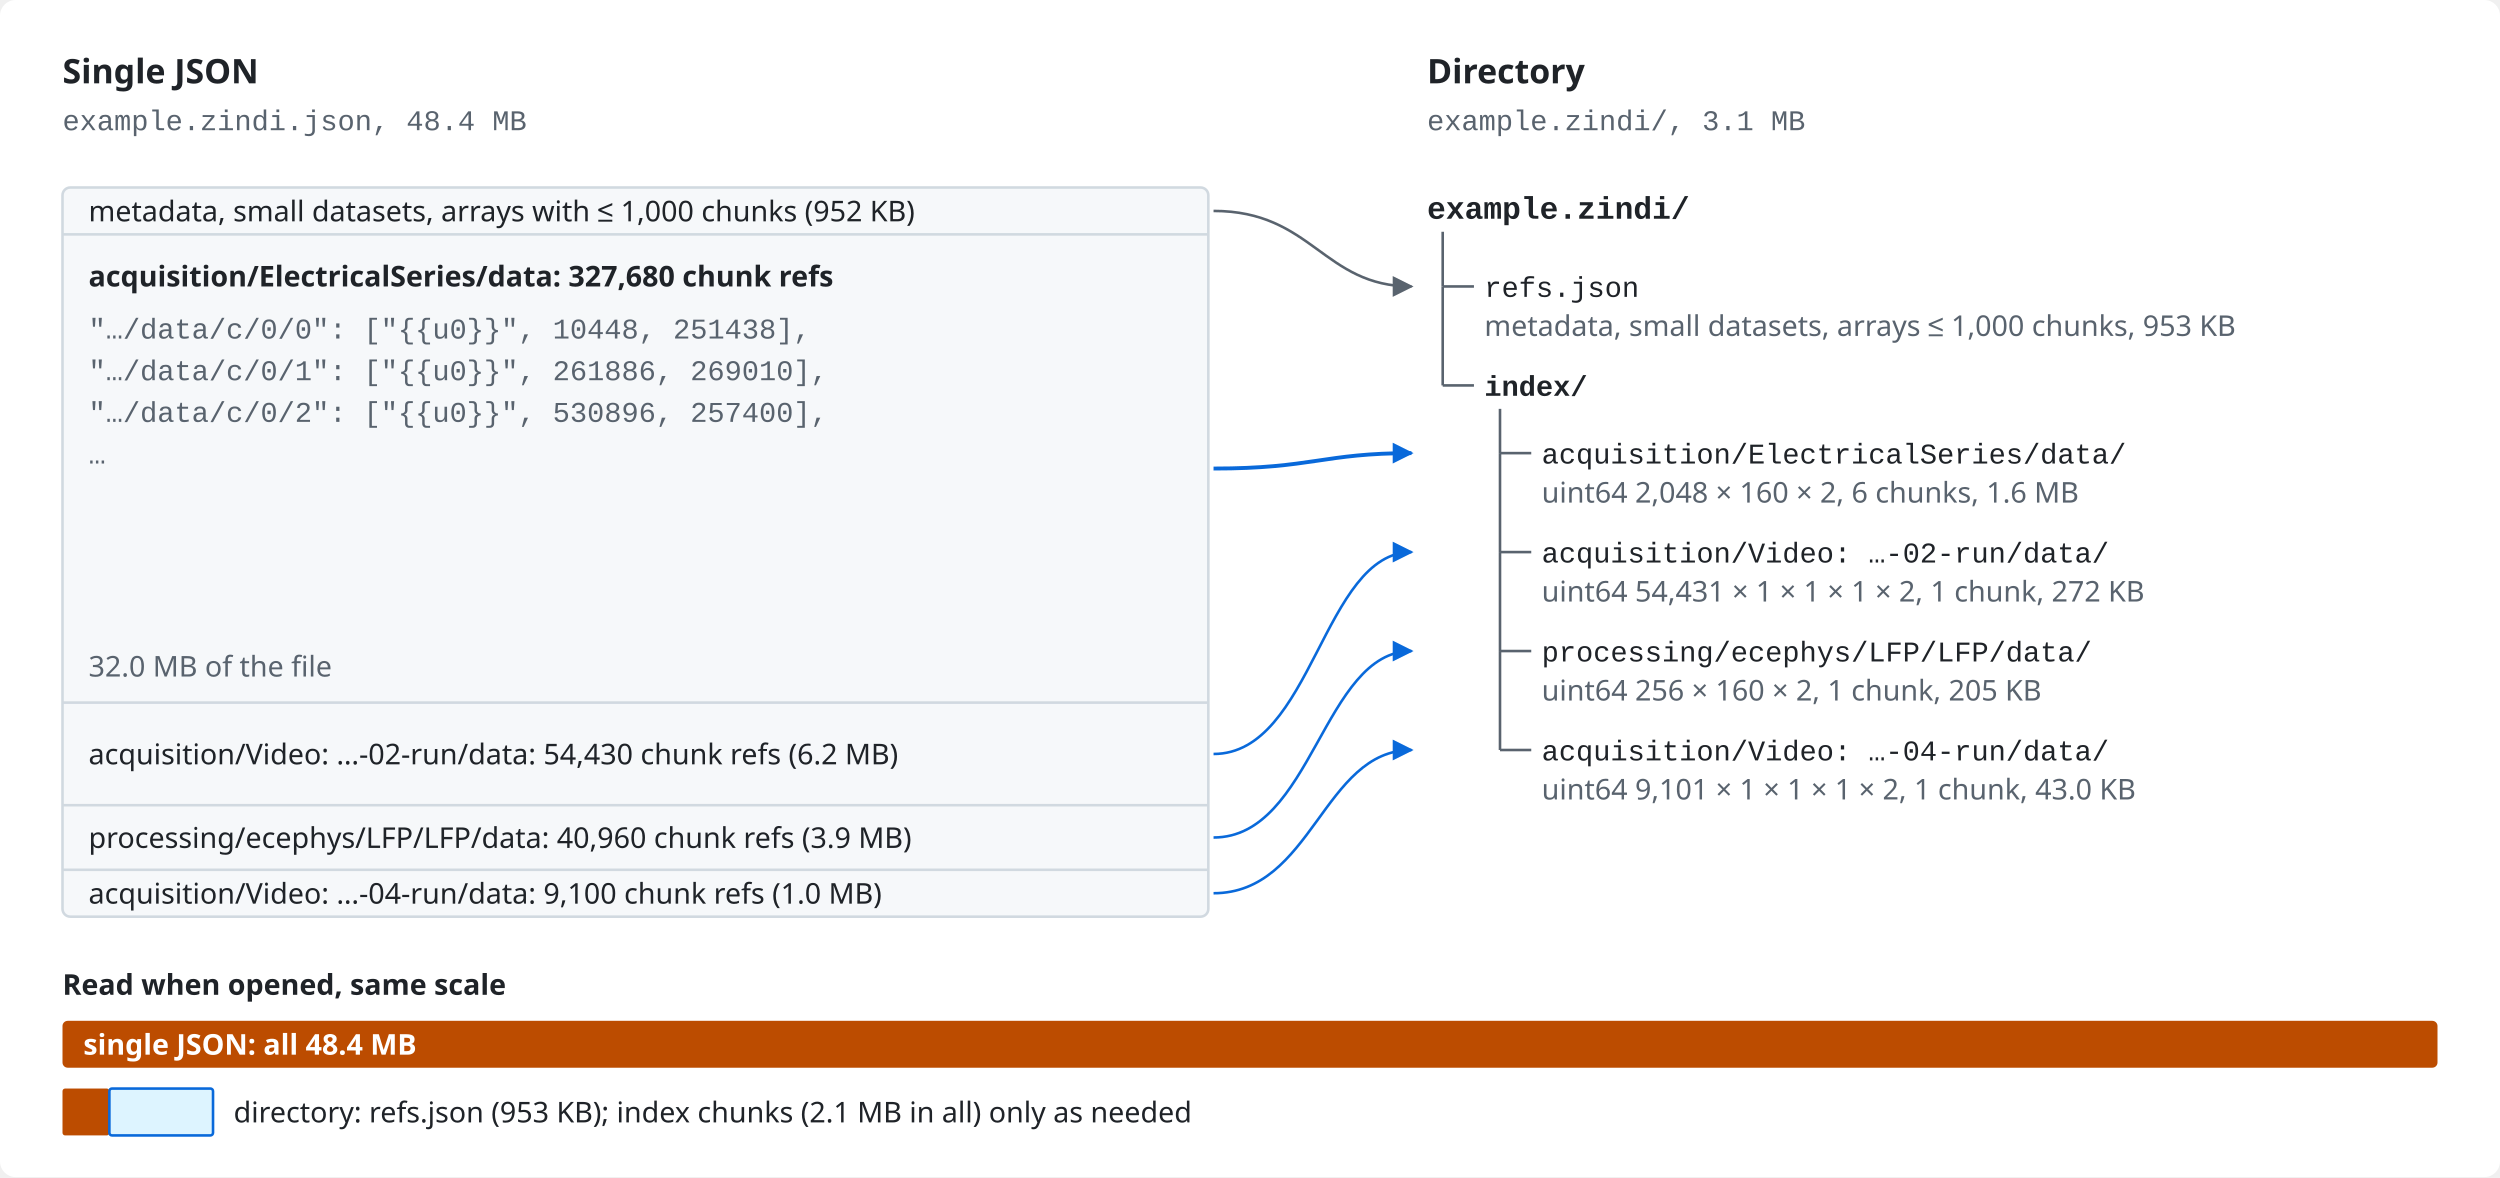
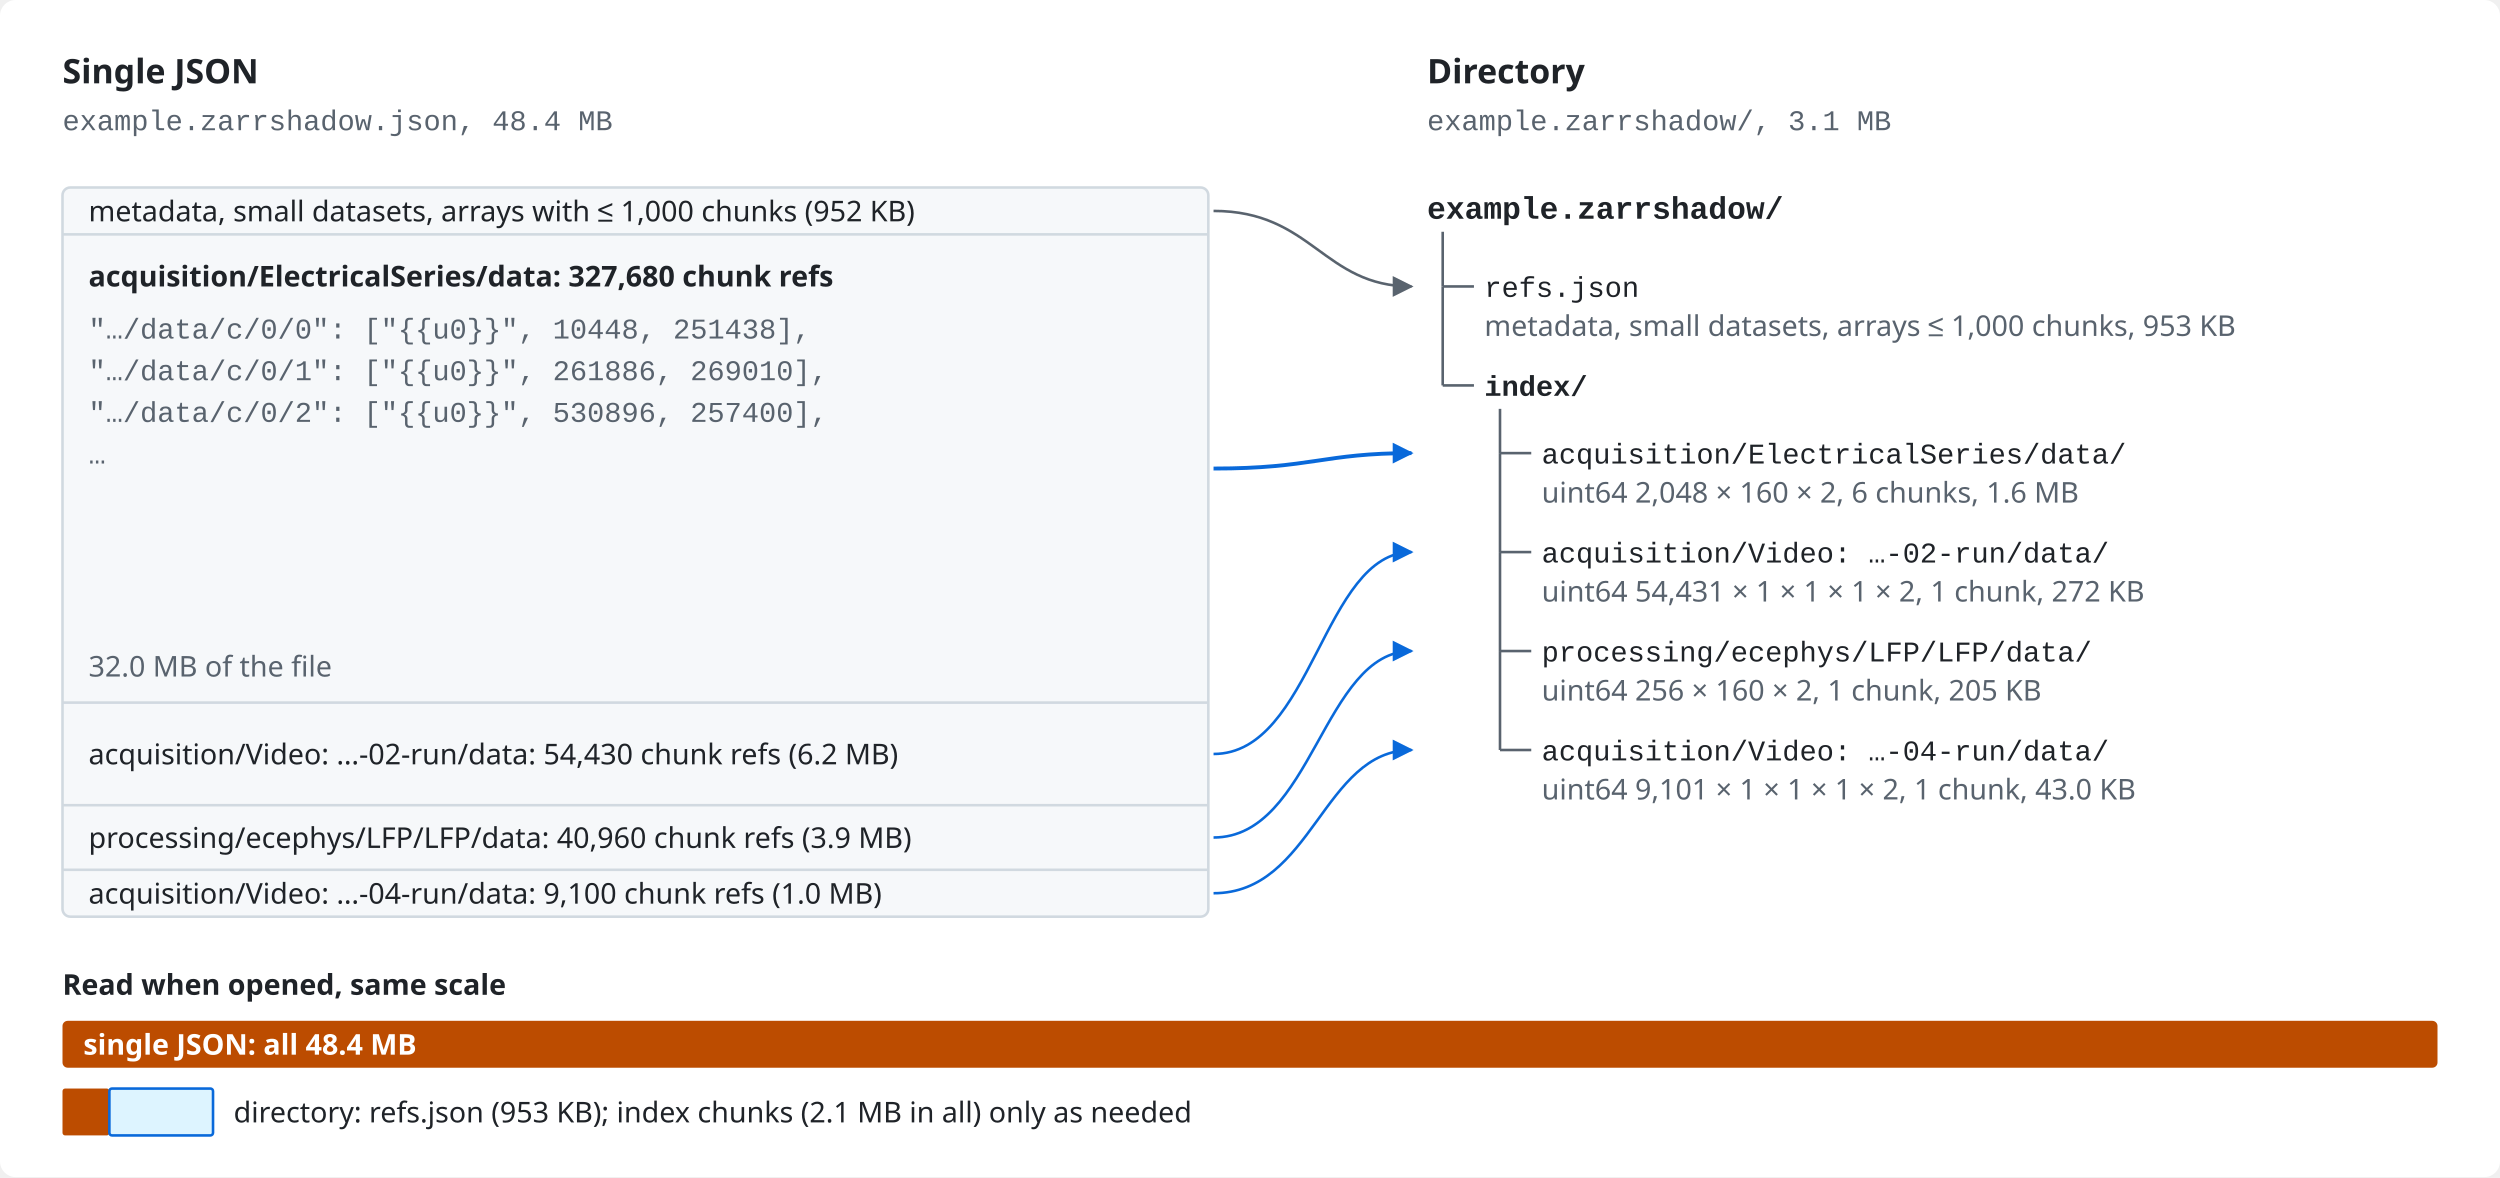
<svg xmlns="http://www.w3.org/2000/svg" viewBox="0 0 960 452" width="960" height="452" role="img" aria-label="In a single JSON every chunk of every array is a line of refs, so the ElectricalSeries alone is most of the file and the whole file is read on open. In the directory, arrays with more than 1,000 chunks move into zarr index arrays, and opening reads only refs.json.">
  <style>text{font-family:-apple-system,BlinkMacSystemFont,"Segoe UI","Noto Sans",Helvetica,Arial,sans-serif;font-size:13px}.mono{font-family:ui-monospace,SFMono-Regular,"SF Mono",Menlo,Consolas,"Liberation Mono",monospace;font-size:12px;white-space:pre}.sm11{font-size:11px}.b{font-weight:600}.none{fill:none}.bg{fill:#ffffff}text{fill:#1f2328}.fg{fill:#1f2328}.sfg{stroke:#1f2328}.m{fill:#59636e}.sm{stroke:#59636e}.sb{stroke:#d1d9e0}.panel{fill:#f6f8fa}.file{fill:#e6eaef}.meta{fill:#818b98}.ref{fill:#0969da}.sref{stroke:#0969da}.refbg{fill:#ddf4ff}.hi{fill:#bc4c00}.shi{stroke:#bc4c00}.hibg{fill:#fff1e5}@media (prefers-color-scheme:dark){.bg{fill:#0d1117}text{fill:#f0f6fc}.fg{fill:#f0f6fc}.sfg{stroke:#f0f6fc}.m{fill:#9198a1}.sm{stroke:#9198a1}.sb{stroke:#3d444d}.panel{fill:#151b23}.file{fill:#262c36}.meta{fill:#656c76}.ref{fill:#4493f8}.sref{stroke:#4493f8}.refbg{fill:#0c2d6b}.hi{fill:#f0883e}.shi{stroke:#f0883e}.hibg{fill:#3d1f00}}</style>
  <defs>
    <marker id="ah-fg" viewBox="0 0 10 10" refX="9" refY="5" markerWidth="8" markerHeight="8" markerUnits="userSpaceOnUse" orient="auto-start-reverse">
      <path d="M0,0 L10,5 L0,10 z" class="fg" />
    </marker>
    <marker id="ah-m" viewBox="0 0 10 10" refX="9" refY="5" markerWidth="8" markerHeight="8" markerUnits="userSpaceOnUse" orient="auto-start-reverse">
      <path d="M0,0 L10,5 L0,10 z" class="m" />
    </marker>
    <marker id="ah-ref" viewBox="0 0 10 10" refX="9" refY="5" markerWidth="8" markerHeight="8" markerUnits="userSpaceOnUse" orient="auto-start-reverse">
      <path d="M0,0 L10,5 L0,10 z" class="ref" />
    </marker>
    <marker id="ah-hi" viewBox="0 0 10 10" refX="9" refY="5" markerWidth="8" markerHeight="8" markerUnits="userSpaceOnUse" orient="auto-start-reverse">
      <path d="M0,0 L10,5 L0,10 z" class="hi" />
    </marker>
  </defs>
  <rect x="0" y="0" width="960" height="452" rx="6" class="bg" />
  <text x="24.0" y="32.0" class="b">Single JSON</text>
-   <text x="24.0" y="50.0" class="mono sm11 m">example.zindi.json, 48.4 MB</text>
+   <text x="24.0" y="50.0" class="mono sm11 m">example.zarrshadow.json, 48.4 MB</text>
  <rect x="24.0" y="72.0" width="440.0" height="280.0" class="panel sb" rx="3" stroke-width="1" />
  <text x="34.0" y="85.0" class="sm11">metadata, small datasets, arrays with ≤ 1,000 chunks  (952 KB)</text>
  <line x1="24.0" y1="90.0" x2="464.0" y2="90.0" class="sb" stroke-width="1" />
  <text x="34.0" y="110.0" class="sm11 b">acquisition/ElectricalSeries/data: 327,680 chunk refs</text>
  <text x="34.0" y="130.0" class="mono sm11 m">"…/data/c/0/0": ["{{u0}}", 10448, 251438],</text>
  <text x="34.0" y="146.0" class="mono sm11 m">"…/data/c/0/1": ["{{u0}}", 261886, 269010],</text>
  <text x="34.0" y="162.0" class="mono sm11 m">"…/data/c/0/2": ["{{u0}}", 530896, 257400],</text>
  <text x="34.0" y="178.0" class="mono sm11 m">…</text>
  <text x="34.0" y="259.8" class="sm11 m">32.0 MB of the file</text>
  <line x1="24.0" y1="269.8" x2="464.0" y2="269.8" class="sb" stroke-width="1" />
  <text x="34.0" y="293.5" class="sm11">acquisition/Video: …-02-run/data: 54,430 chunk refs  (6.2 MB)</text>
  <line x1="24.0" y1="309.2" x2="464.0" y2="309.2" class="sb" stroke-width="1" />
  <text x="34.0" y="325.6" class="sm11">processing/ecephys/LFP/LFP/data: 40,960 chunk refs  (3.9 MB)</text>
  <line x1="24.0" y1="334.0" x2="464.0" y2="334.0" class="sb" stroke-width="1" />
  <text x="34.0" y="347.0" class="sm11">acquisition/Video: …-04-run/data: 9,100 chunk refs  (1.0 MB)</text>
  <text x="548.0" y="32.0" class="b">Directory</text>
-   <text x="548.0" y="50.0" class="mono sm11 m">example.zindi/, 3.1 MB</text>
-   <text x="548.0" y="84.0" class="mono b">example.zindi/</text>
+   <text x="548.0" y="50.0" class="mono sm11 m">example.zarrshadow/, 3.1 MB</text>
+   <text x="548.0" y="84.0" class="mono b">example.zarrshadow/</text>
  <line x1="554.0" y1="89.0" x2="554.0" y2="110.0" class="sm" stroke-width="1" />
  <line x1="554.0" y1="110.0" x2="566.0" y2="110.0" class="sm" stroke-width="1" />
  <text x="570.0" y="114.0" class="mono sm11">refs.json</text>
  <text x="570.0" y="129.0" class="m sm11">metadata, small datasets, arrays ≤ 1,000 chunks, 953 KB</text>
  <line x1="554.0" y1="110.0" x2="554.0" y2="148.0" class="sm" stroke-width="1" />
  <line x1="554.0" y1="148.0" x2="566.0" y2="148.0" class="sm" stroke-width="1" />
  <text x="570.0" y="152.0" class="mono sm11 b">index/</text>
  <line x1="576.0" y1="157.0" x2="576.0" y2="174.0" class="sm" stroke-width="1" />
  <line x1="576.0" y1="174.0" x2="588.0" y2="174.0" class="sm" stroke-width="1" />
  <text x="592.0" y="178.0" class="mono sm11">acquisition/ElectricalSeries/data/</text>
  <text x="592.0" y="193.0" class="m sm11">uint64 2,048 × 160 × 2, 6 chunks, 1.6 MB</text>
  <line x1="576.0" y1="174.0" x2="576.0" y2="212.0" class="sm" stroke-width="1" />
  <line x1="576.0" y1="212.0" x2="588.0" y2="212.0" class="sm" stroke-width="1" />
  <text x="592.0" y="216.0" class="mono sm11">acquisition/Video: …-02-run/data/</text>
  <text x="592.0" y="231.0" class="m sm11">uint64 54,431 × 1 × 1 × 1 × 2, 1 chunk, 272 KB</text>
  <line x1="576.0" y1="212.0" x2="576.0" y2="250.0" class="sm" stroke-width="1" />
  <line x1="576.0" y1="250.0" x2="588.0" y2="250.0" class="sm" stroke-width="1" />
  <text x="592.0" y="254.0" class="mono sm11">processing/ecephys/LFP/LFP/data/</text>
  <text x="592.0" y="269.0" class="m sm11">uint64 256 × 160 × 2, 1 chunk, 205 KB</text>
  <line x1="576.0" y1="250.0" x2="576.0" y2="288.0" class="sm" stroke-width="1" />
  <line x1="576.0" y1="288.0" x2="588.0" y2="288.0" class="sm" stroke-width="1" />
  <text x="592.0" y="292.0" class="mono sm11">acquisition/Video: …-04-run/data/</text>
  <text x="592.0" y="307.0" class="m sm11">uint64 9,101 × 1 × 1 × 1 × 2, 1 chunk, 43.0 KB</text>
  <path d="M 466 81.0 C 504 81.0, 508 110, 542 110" class="sm none" stroke-width="1" marker-end="url(#ah-m)" />
  <path d="M 466 179.924 C 504 179.924, 508 174, 542 174" class="sref none" stroke-width="1.5" marker-end="url(#ah-ref)" />
  <path d="M 466 289.525 C 504 289.525, 508 212, 542 212" class="sref none" stroke-width="1" marker-end="url(#ah-ref)" />
  <path d="M 466 321.601 C 504 321.601, 508 250, 542 250" class="sref none" stroke-width="1" marker-end="url(#ah-ref)" />
  <path d="M 466 343 C 504 343, 508 288, 542 288" class="sref none" stroke-width="1" marker-end="url(#ah-ref)" />
  <text x="24.0" y="382.0" class="sm11 b">Read when opened, same scale</text>
  <rect x="24.0" y="392.0" width="912.0" height="18.0" class="hi" rx="2" />
  <text x="32.0" y="405.0" class="bg sm11 b">single JSON: all 48.4 MB</text>
  <rect x="24.0" y="418.0" width="18.0" height="18.0" class="hi" rx="1" />
  <rect x="42.0" y="418.0" width="39.8" height="18.0" class="refbg sref" rx="1" stroke-width="1" />
  <text x="89.7" y="431.0" class="sm11">directory: refs.json (953 KB); index chunks (2.1 MB in all) only as needed</text>
</svg>
